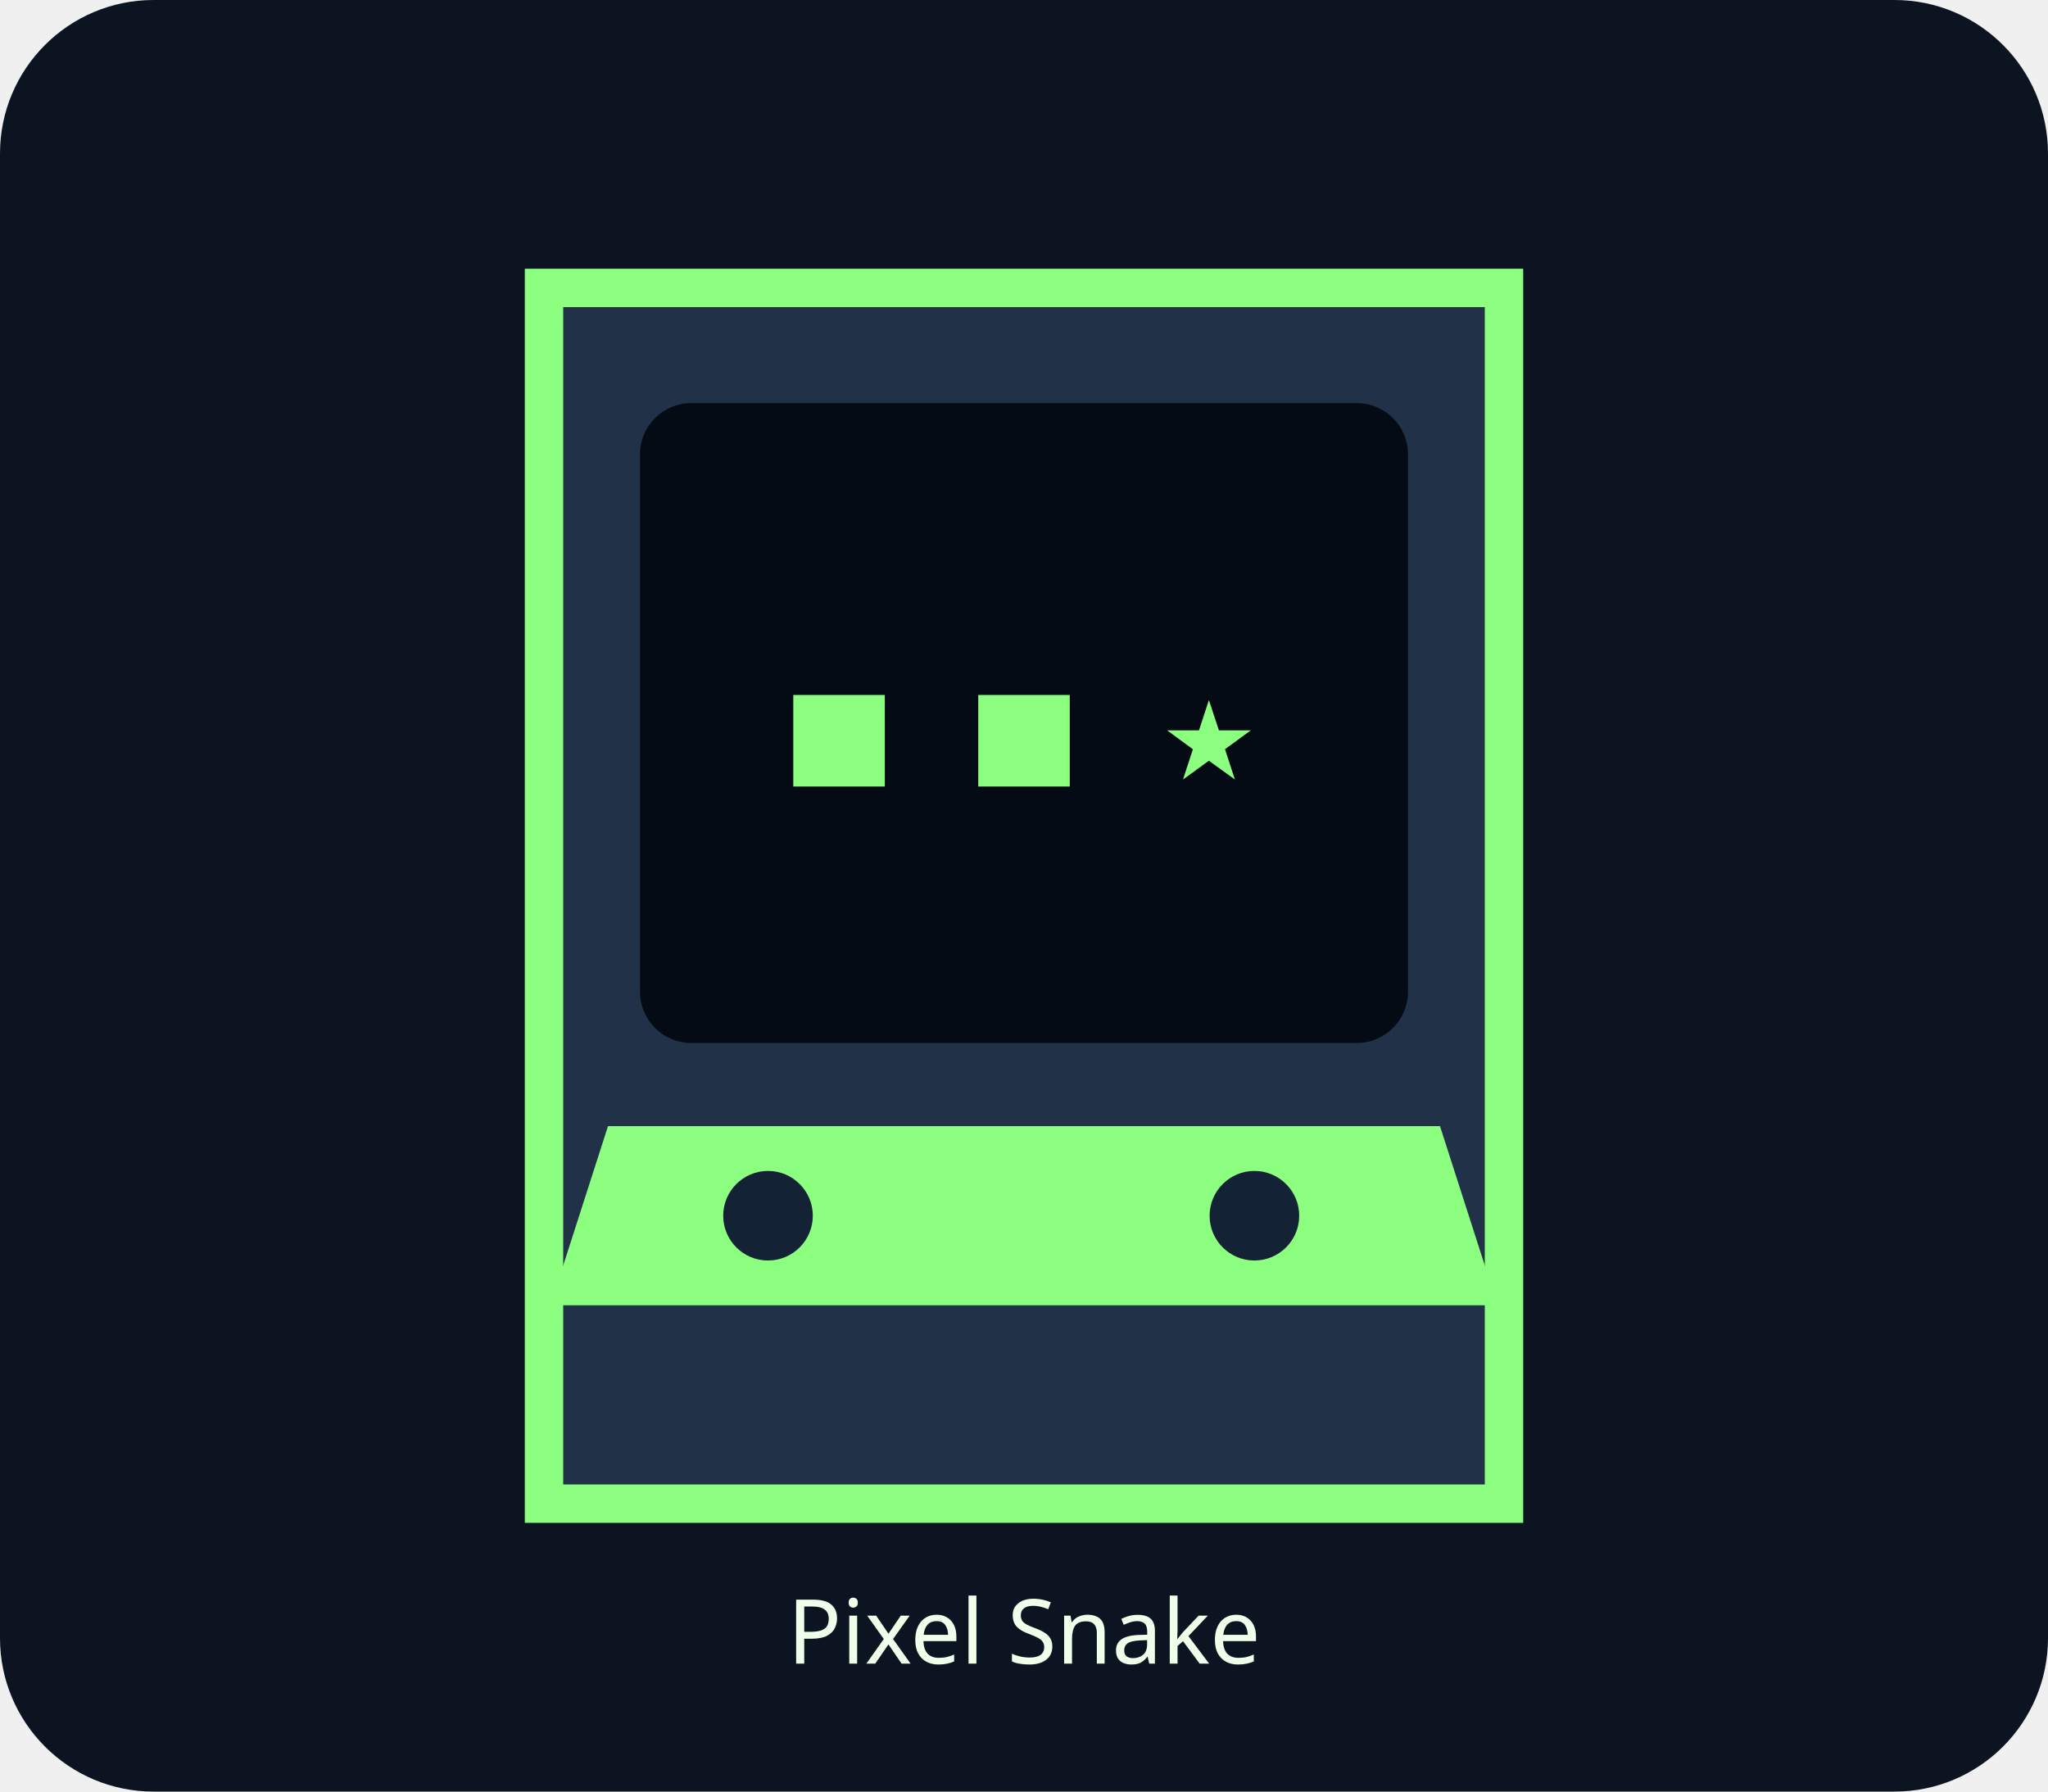
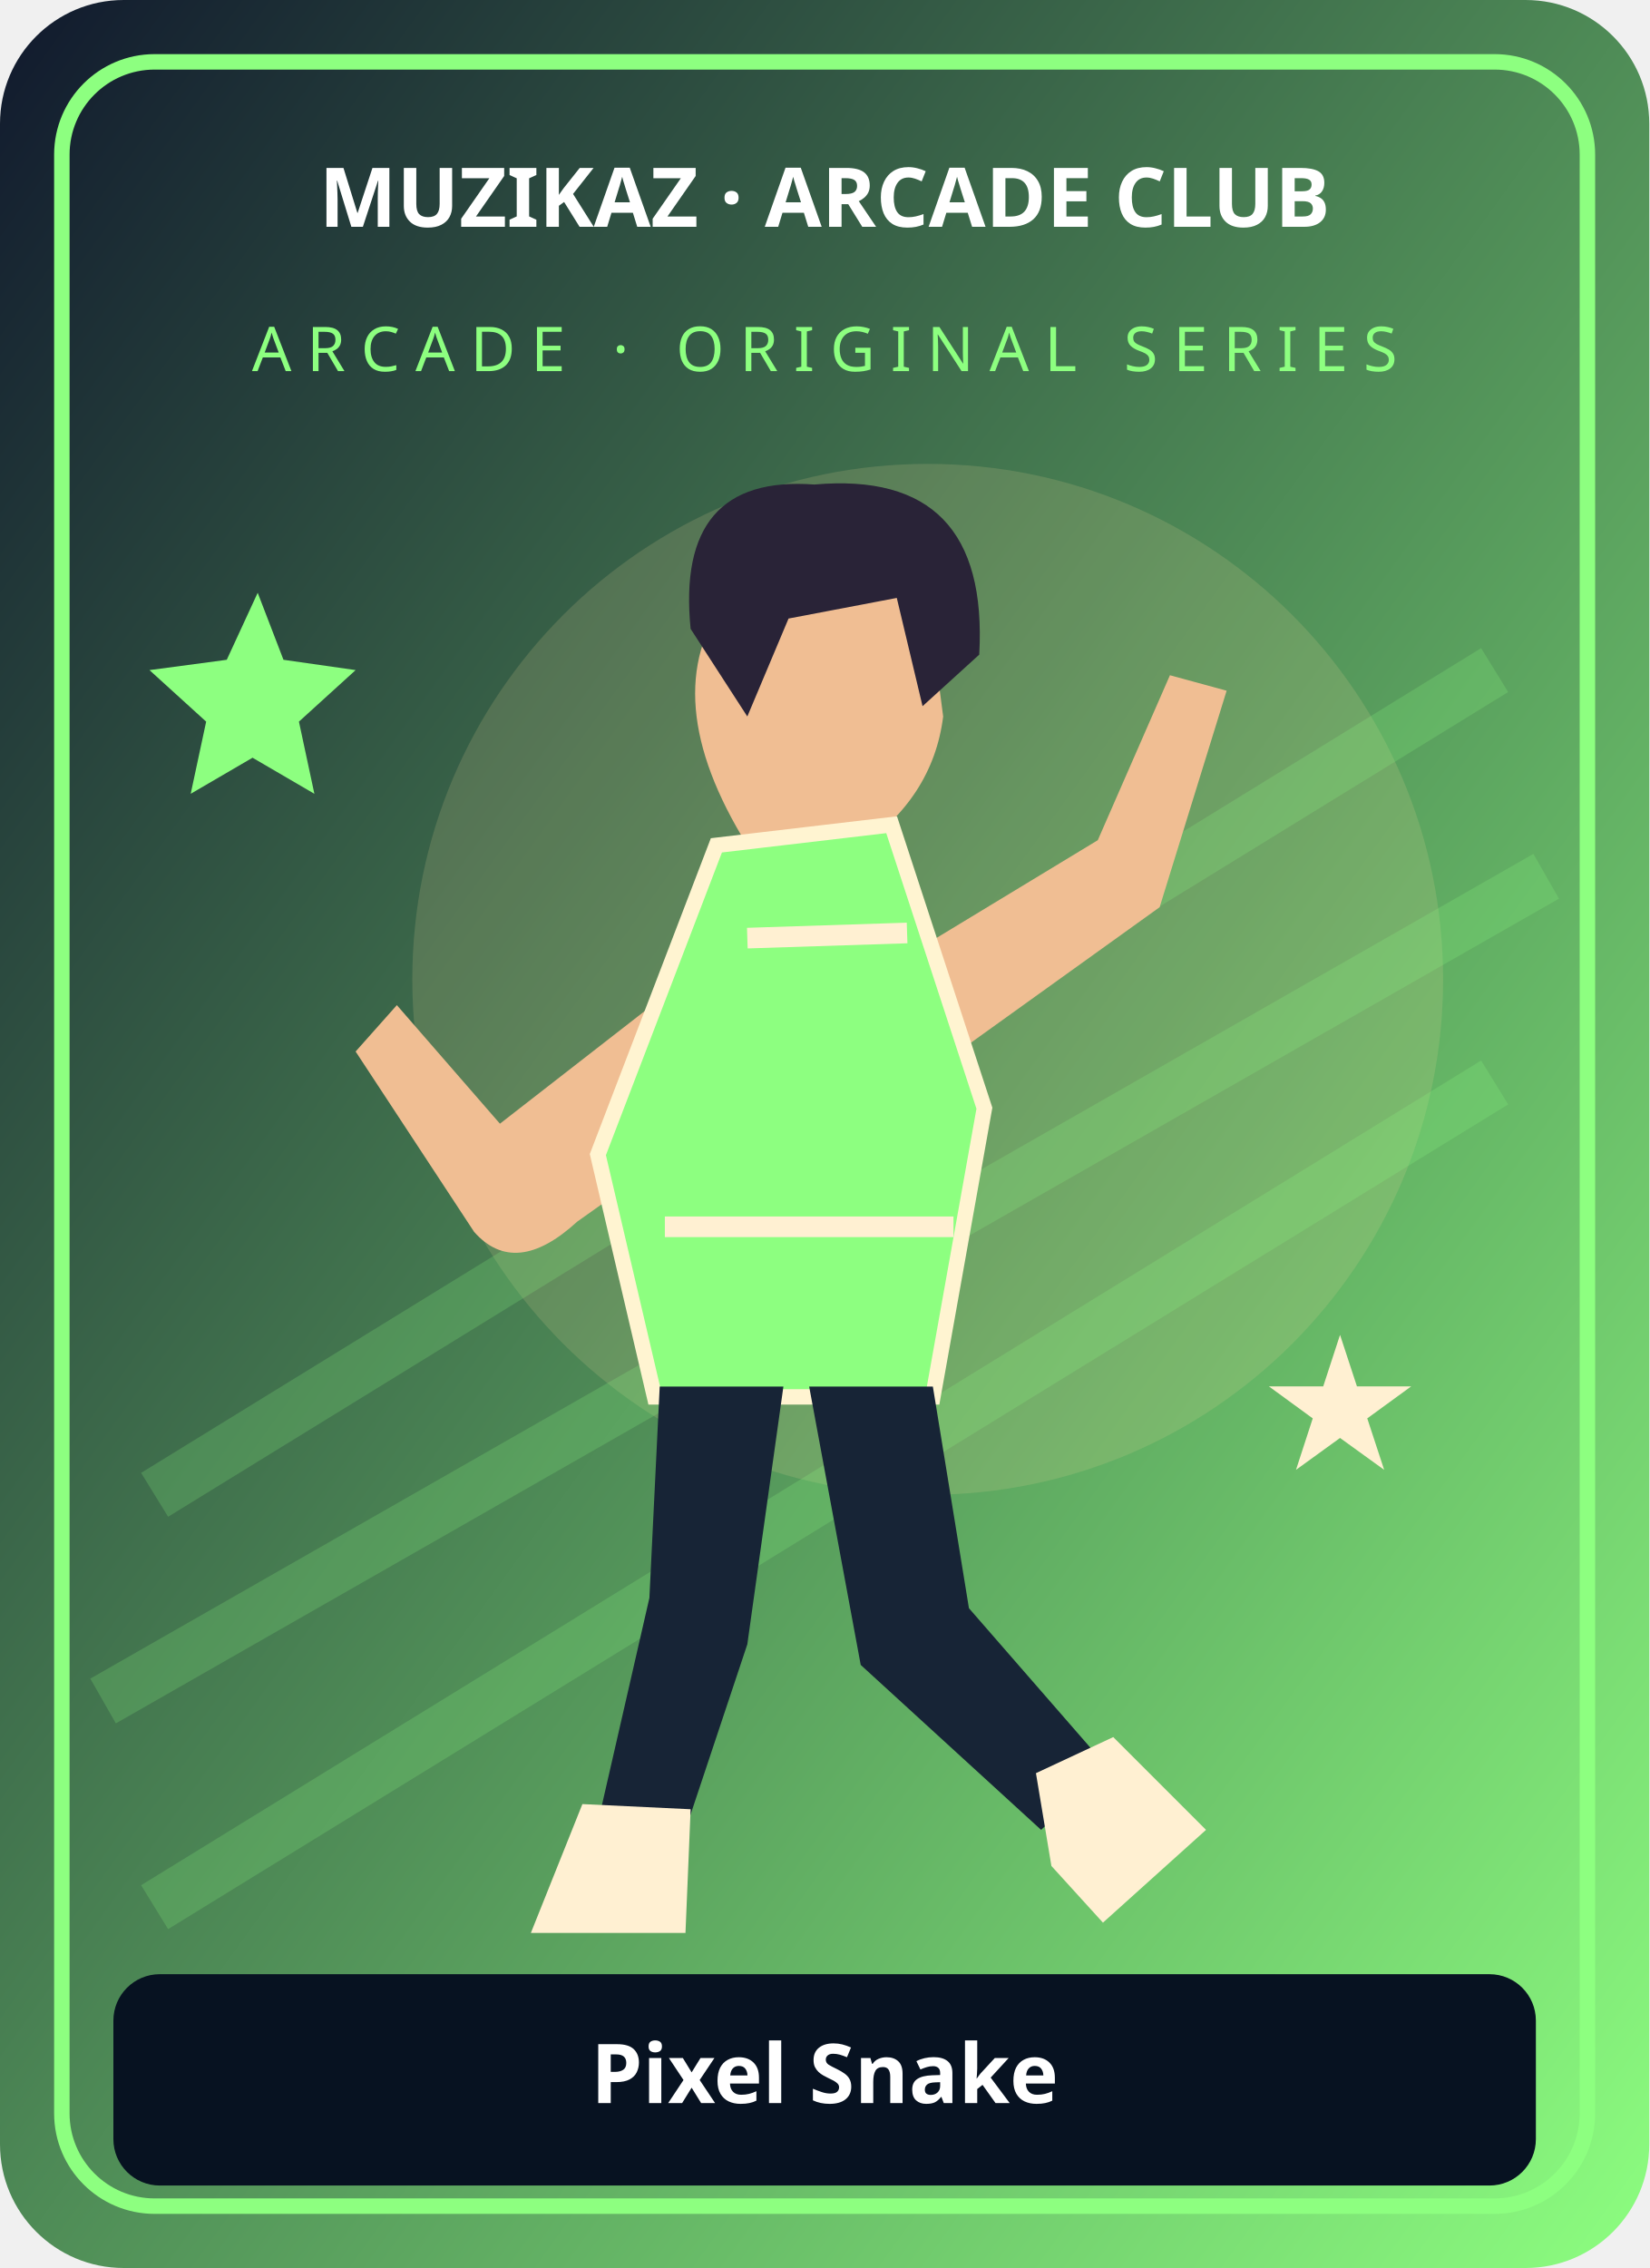
- <svg xmlns="http://www.w3.org/2000/svg" viewBox="0 0 320 280" role="img">
-   <rect width="320" height="280" rx="24" fill="#0b1420" />
-   <path d="M85 235V45h150v190z" fill="#213248" stroke="#8dff80" stroke-width="6" />
-   <rect x="100" y="63" width="120" height="100" rx="8" fill="#050b15" />
-   <text x="160" y="122" fill="#8dff80" text-anchor="middle" font-family="monospace" font-size="24">■ ■ ★</text>
-   <path d="m95 176 130 0 9 28H86z" fill="#8dff80" />
-   <circle cx="120" cy="190" r="7" fill="#132235" />
-   <circle cx="196" cy="190" r="7" fill="#132235" />
-   <text x="160" y="260" fill="#efffe9" text-anchor="middle" font-family="sans-serif" font-size="14">Pixel Snake</text>
+ <svg xmlns="http://www.w3.org/2000/svg" viewBox="0 0 320 440" role="img" aria-label="Pixel Snake retro pin-up poster">
+   <defs>
+     <linearGradient id="bg" x2="1" y2="1">
+       <stop stop-color="#10182d" />
+       <stop offset="1" stop-color="#8dff80" />
+     </linearGradient>
+   </defs>
+   <rect width="320" height="440" rx="24" fill="url(#bg)" />
+   <rect x="12" y="12" width="296" height="416" rx="18" fill="none" stroke="#8dff80" stroke-width="3" />
+   <circle cx="180" cy="190" r="100" fill="#f5d699" opacity=".16" />
+   <path d="M30 290L290 130M20 330L300 170M30 370L290 210" stroke="#8dff80" opacity=".2" stroke-width="10" />
+   <text x="160" y="44" text-anchor="middle" fill="#fff" font-family="sans-serif" font-size="16" font-weight="900">MUZIKAZ · ARCADE CLUB</text>
+   <text x="160" y="72" text-anchor="middle" fill="#8dff80" font-family="sans-serif" font-size="12" letter-spacing="3">ARCADE · ORIGINAL SERIES</text>
+   <g fill="#f0be93">
+     <path d="M145 164Q127 135 141 116Q161 92 180 116L183 139Q181 155 166 165Z" />
+     <path d="M133 190L97 218L77 195L69 204L92 239Q100 248 112 237L143 215Z" />
+     <path d="M180 183L213 163L227 131L238 134L225 176L186 204Z" />
+   </g>
+   <path d="M134 122Q131 92 158 94Q192 91 190 127L179 137L174 116L153 120L145 139Z" fill="#292337" />
+   <path d="M139 164L173 160L191 215L181 271L127 271L116 224Z" fill="#8dff80" stroke="#fff4d1" stroke-width="3" />
+   <path d="M128 269L152 269L145 319L132 358L115 358L126 310Z M157 269L181 269L188 312L215 343L202 355L167 323Z" fill="#172436" />
+   <path d="M113 350L134 351L133 375L103 375Z M201 344L216 337L234 355L214 373L204 362Z" fill="#fff0d2" />
+   <path d="M145 182L176 181M129 238L185 238" stroke="#fff0d2" stroke-width="4" />
+   <path d="M50 115L55 128L69 130L58 140L61 154L49 147L37 154L40 140L29 130L44 128Z" fill="#8dff80" />
+   <text x="260" y="285" text-anchor="middle" fill="#fff0d2" font-family="sans-serif" font-size="36">★</text>
+   <rect x="22" y="383" width="276" height="41" rx="9" fill="#071221" />
+   <text x="160" y="408" text-anchor="middle" fill="#fff" font-family="sans-serif" font-size="16" font-weight="800" textLength="250" lengthAdjust="spacingAndGlyphs">Pixel Snake</text>
</svg>
